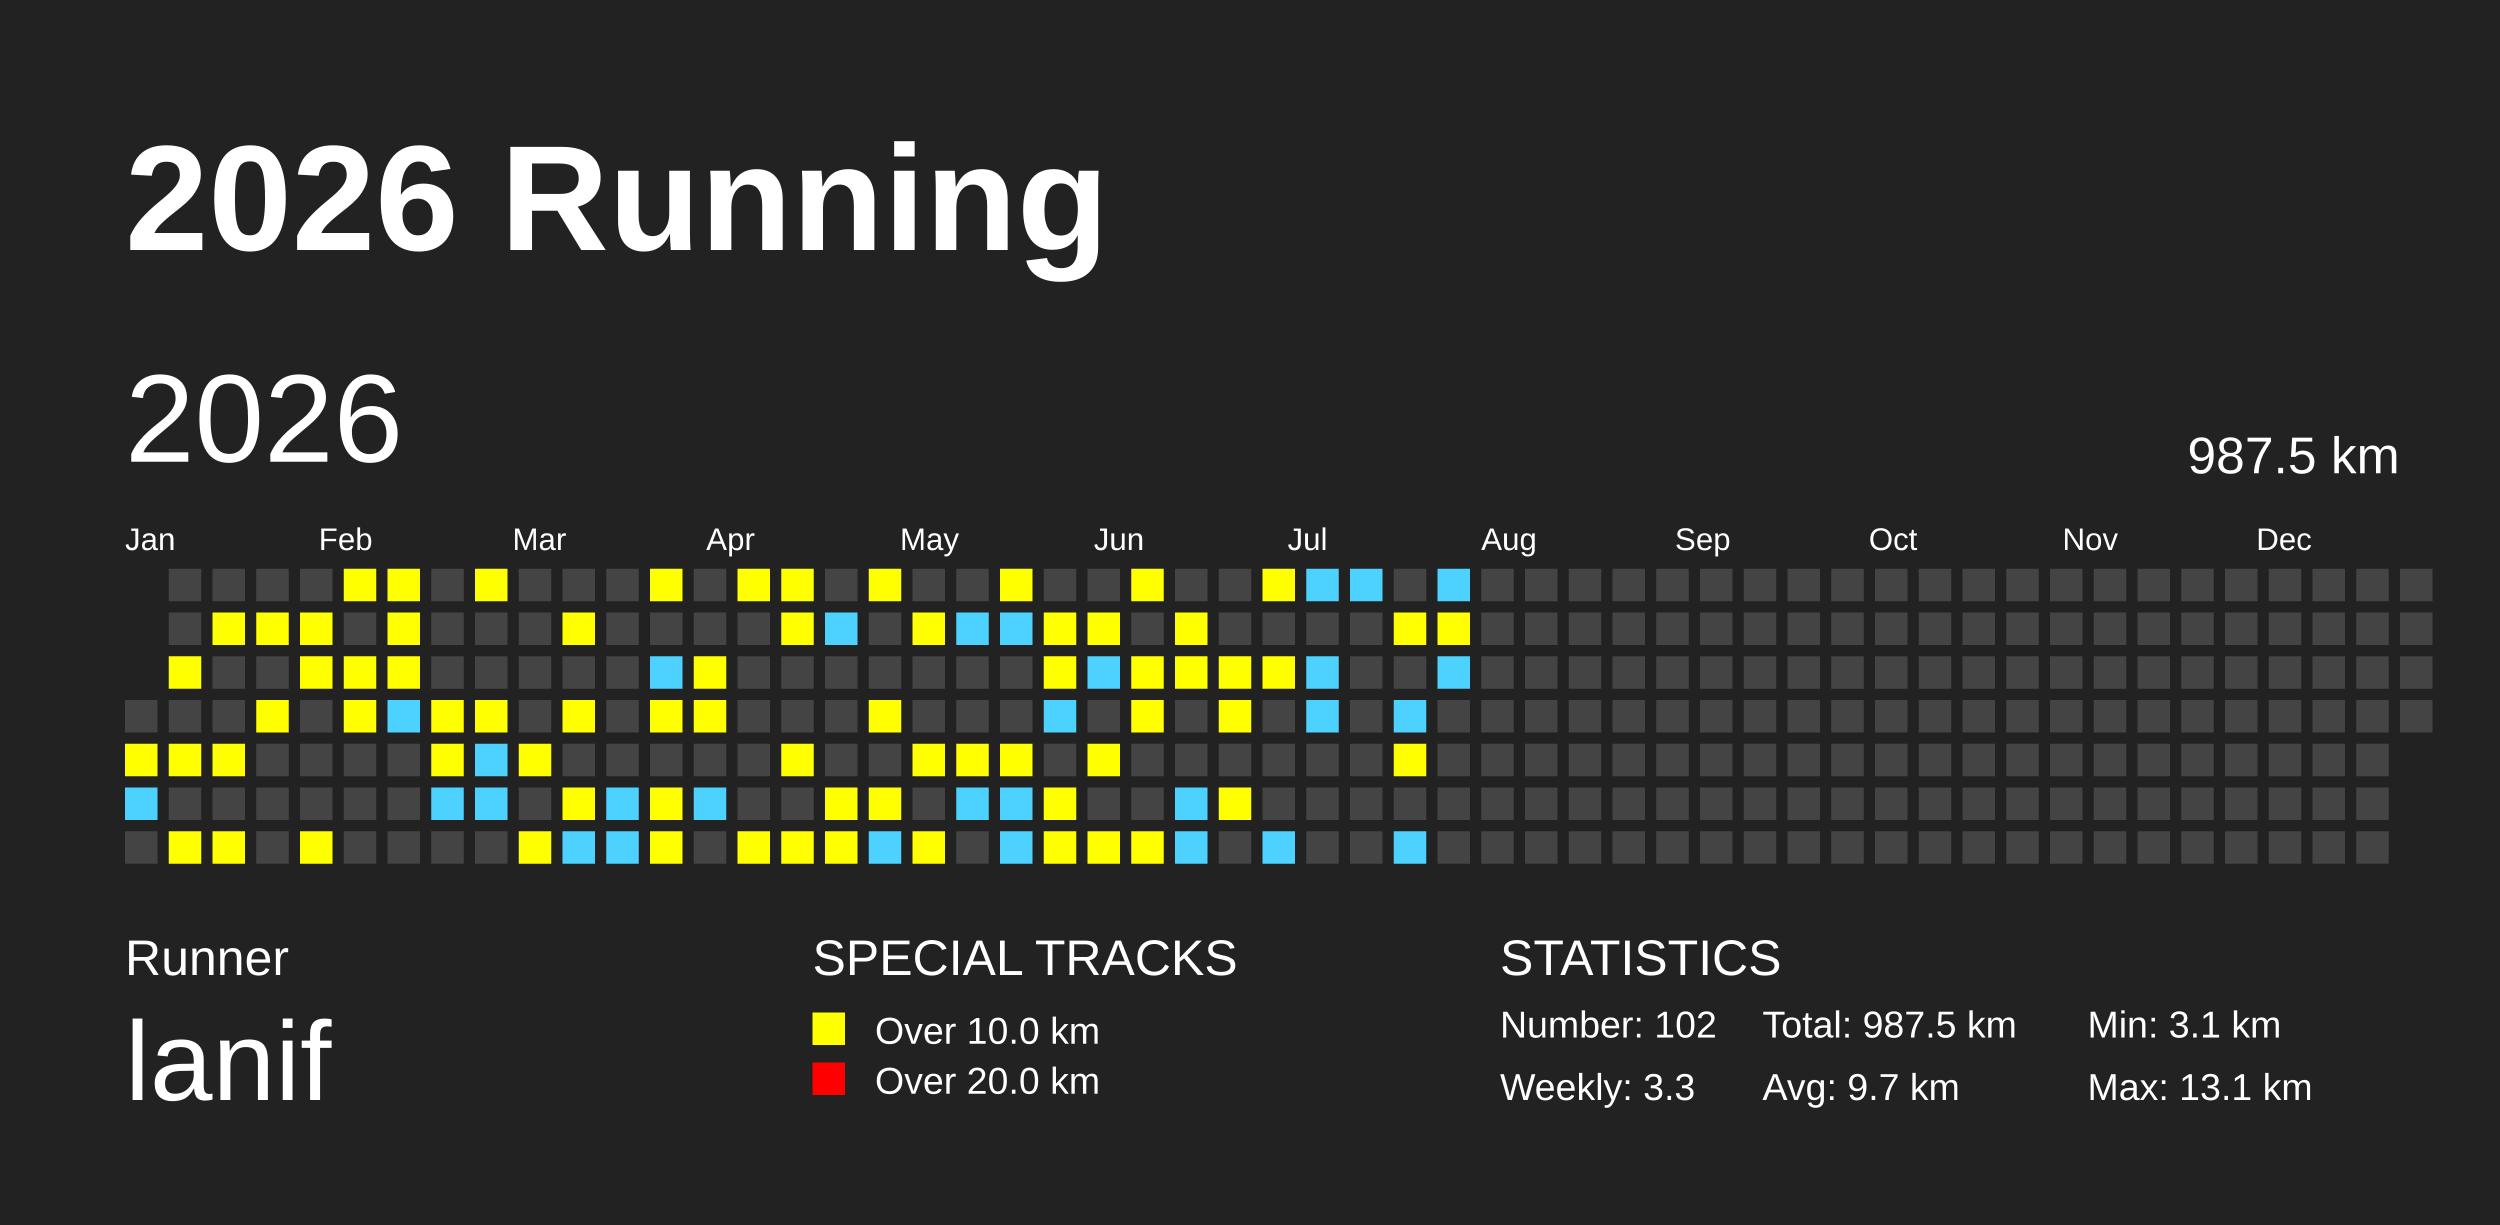
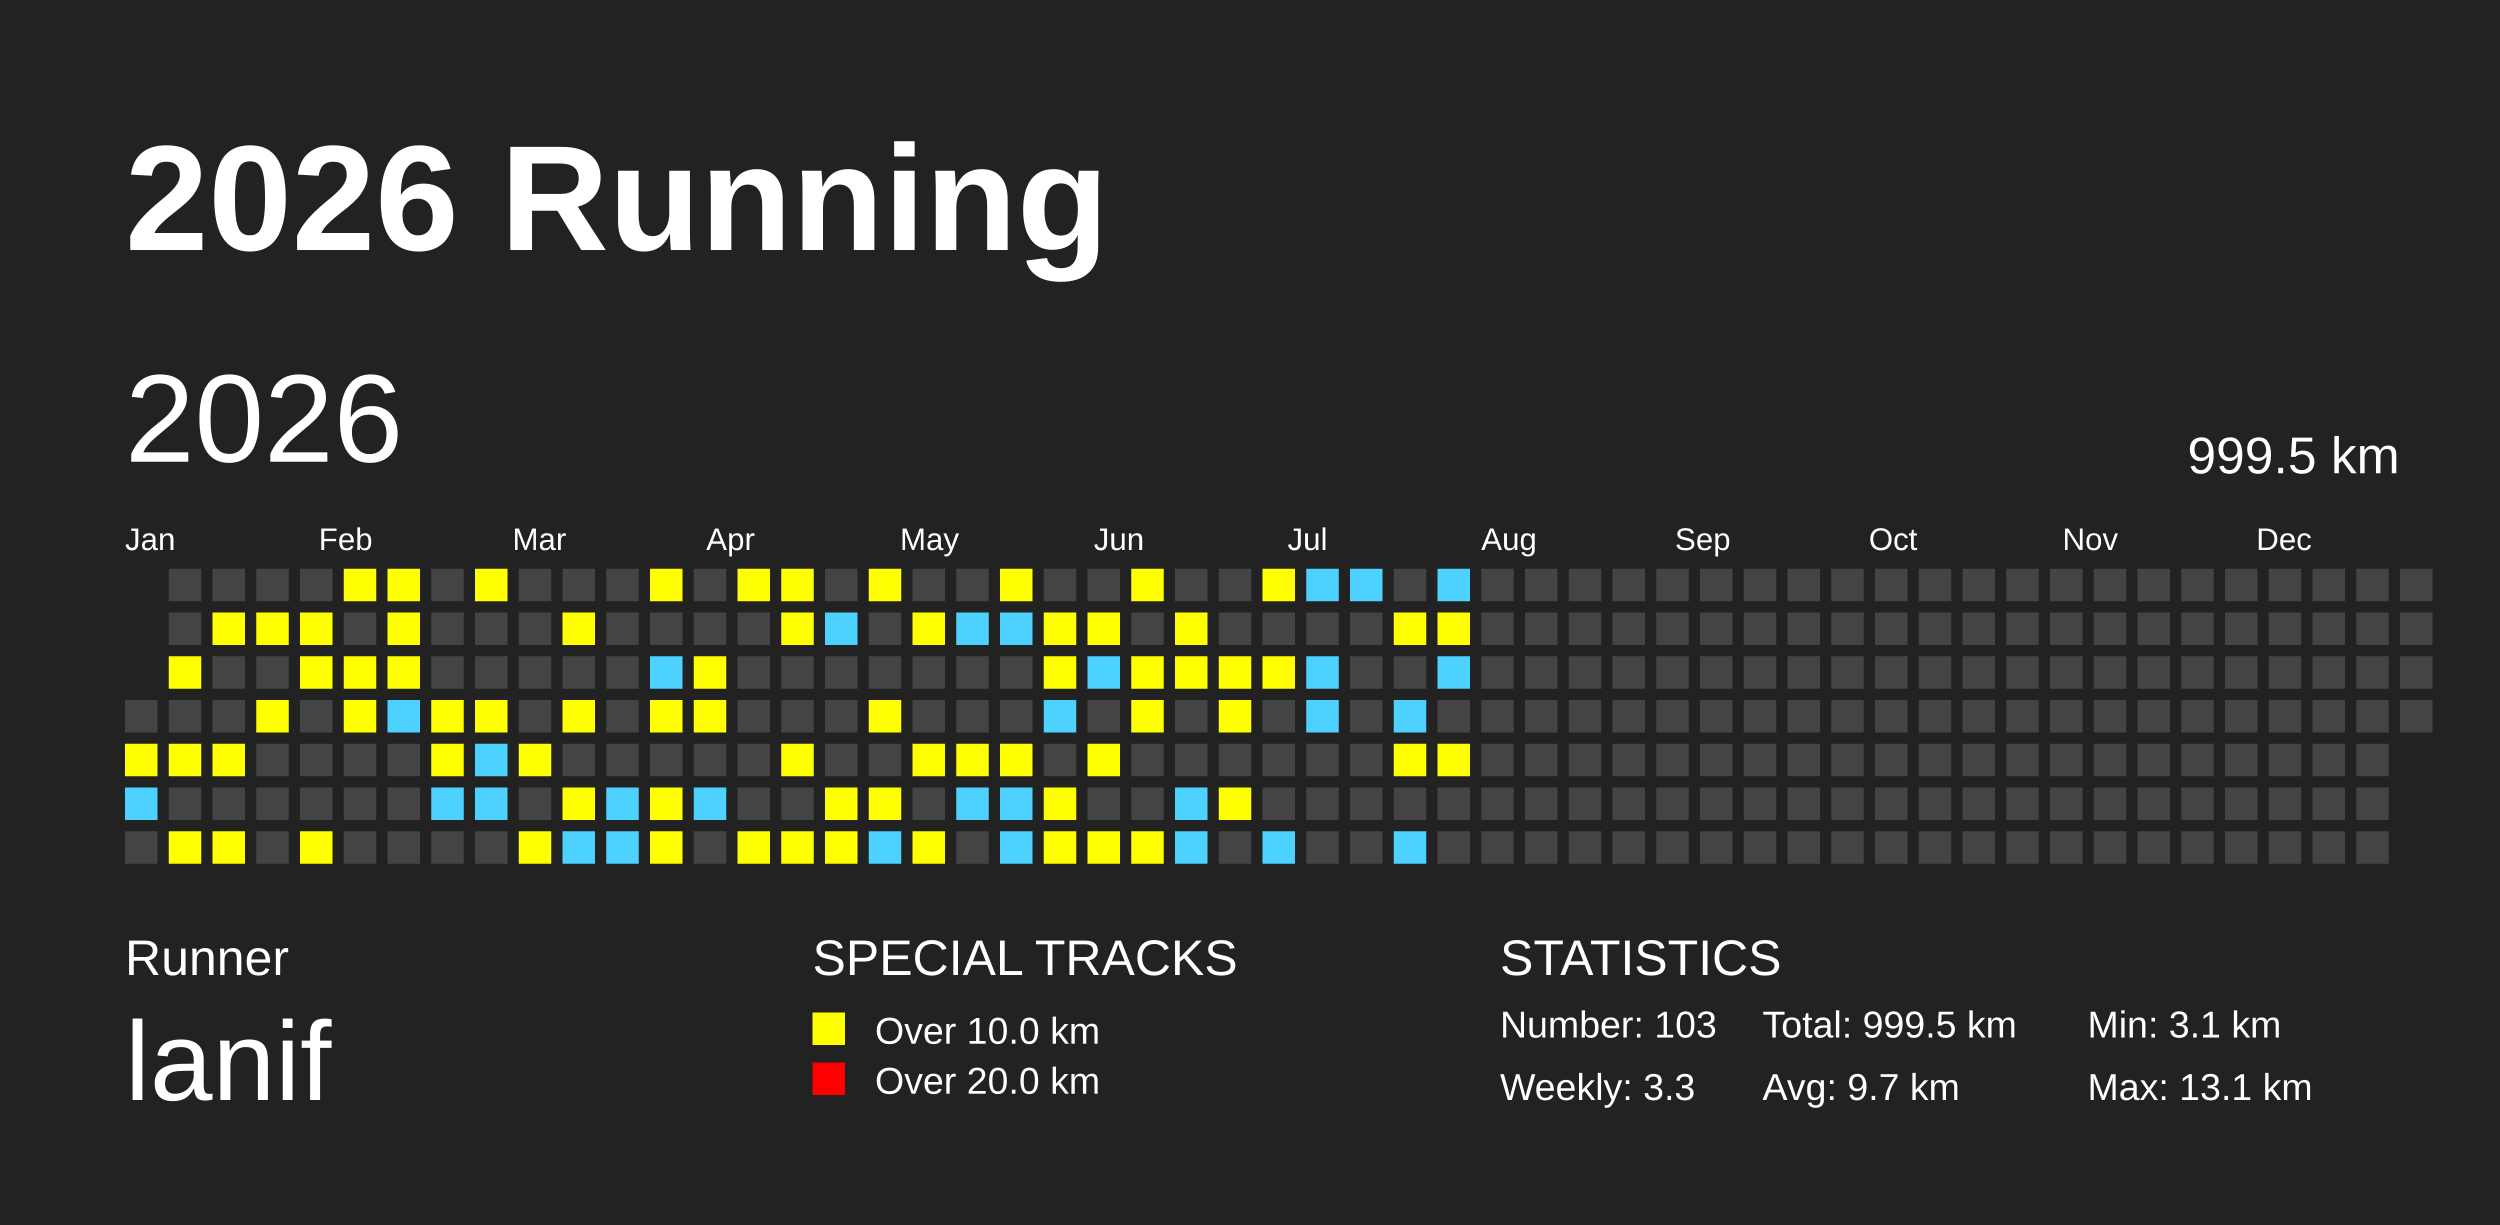
<svg xmlns="http://www.w3.org/2000/svg" baseProfile="full" height="98mm" version="1.1" viewBox="0,0,200,98" width="200mm">
  <defs />
  <rect fill="#222222" height="98" width="200" x="0" y="0" />
  <text fill="#FFFFFF" style="font-size:12px; font-family:Arial; font-weight:bold;" x="10" y="20">2026 Running</text>
  <text fill="#FFFFFF" style="font-size:4px; font-family:Arial" x="10" y="78">Runner</text>
  <text fill="#FFFFFF" style="font-size:9px; font-family:Arial" x="10" y="88">lanif</text>
  <text fill="#FFFFFF" style="font-size:4px; font-family:Arial" x="65" y="78">SPECIAL TRACKS</text>
  <rect fill="yellow" height="2.6" width="2.6" x="65" y="81" />
  <text fill="#FFFFFF" style="font-size:3px; font-family:Arial" x="70" y="83.5">Over 10.0 km</text>
  <rect fill="red" height="2.6" width="2.6" x="65" y="85" />
  <text fill="#FFFFFF" style="font-size:3px; font-family:Arial" x="70" y="87.5">Over 20.0 km</text>
  <text fill="#FFFFFF" style="font-size:4px; font-family:Arial" x="120" y="78">STATISTICS</text>
-   <text fill="#FFFFFF" style="font-size:3px; font-family:Arial" x="120" y="83">Number: 102</text>
+   <text fill="#FFFFFF" style="font-size:3px; font-family:Arial" x="120" y="83">Number: 103</text>
  <text fill="#FFFFFF" style="font-size:3px; font-family:Arial" x="120" y="88">Weekly: 3.3</text>
-   <text fill="#FFFFFF" style="font-size:3px; font-family:Arial" x="141" y="83">Total: 987.5 km</text>
+   <text fill="#FFFFFF" style="font-size:3px; font-family:Arial" x="141" y="83">Total: 999.5 km</text>
  <text fill="#FFFFFF" style="font-size:3px; font-family:Arial" x="141" y="88">Avg: 9.7 km</text>
  <text fill="#FFFFFF" style="font-size:3px; font-family:Arial" x="167" y="83">Min: 3.1 km</text>
  <text fill="#FFFFFF" style="font-size:3px; font-family:Arial" x="167" y="88">Max: 13.1 km</text>
  <text dominant-baseline="hanging" fill="#FFFFFF" style="font-size:10.0px; font-family:Arial;" x="10" y="30">2026</text>
-   <text dominant-baseline="hanging" fill="#FFFFFF" style="font-size:4.125px; font-family:Arial;" x="175" y="35">987.5 km</text>
+   <text dominant-baseline="hanging" fill="#FFFFFF" style="font-size:4.125px; font-family:Arial;" x="175" y="35">999.5 km</text>
  <text fill="#FFFFFF" style="font-size:2.5px; font-family:Arial" x="10.0" y="44">Jan</text>
  <text fill="#FFFFFF" style="font-size:2.5px; font-family:Arial" x="25.5" y="44">Feb</text>
  <text fill="#FFFFFF" style="font-size:2.5px; font-family:Arial" x="41.0" y="44">Mar</text>
  <text fill="#FFFFFF" style="font-size:2.5px; font-family:Arial" x="56.5" y="44">Apr</text>
  <text fill="#FFFFFF" style="font-size:2.5px; font-family:Arial" x="72.0" y="44">May</text>
  <text fill="#FFFFFF" style="font-size:2.5px; font-family:Arial" x="87.5" y="44">Jun</text>
  <text fill="#FFFFFF" style="font-size:2.5px; font-family:Arial" x="103.0" y="44">Jul</text>
  <text fill="#FFFFFF" style="font-size:2.5px; font-family:Arial" x="118.5" y="44">Aug</text>
  <text fill="#FFFFFF" style="font-size:2.5px; font-family:Arial" x="134.0" y="44">Sep</text>
  <text fill="#FFFFFF" style="font-size:2.5px; font-family:Arial" x="149.5" y="44">Oct</text>
  <text fill="#FFFFFF" style="font-size:2.5px; font-family:Arial" x="165.0" y="44">Nov</text>
  <text fill="#FFFFFF" style="font-size:2.5px; font-family:Arial" x="180.5" y="44">Dec</text>
  <rect fill="#444444" height="2.6" width="2.6" x="10.0" y="56.0" />
  <rect fill="yellow" height="2.6" width="2.6" x="10.0" y="59.5" />
  <rect fill="#4DD2FF" height="2.6" width="2.6" x="10.0" y="63.0" />
  <rect fill="#444444" height="2.6" width="2.6" x="10.0" y="66.5" />
  <rect fill="#444444" height="2.6" width="2.6" x="13.5" y="45.5" />
  <rect fill="#444444" height="2.6" width="2.6" x="13.5" y="49.0" />
  <rect fill="yellow" height="2.6" width="2.6" x="13.5" y="52.5" />
  <rect fill="#444444" height="2.6" width="2.6" x="13.5" y="56.0" />
  <rect fill="yellow" height="2.6" width="2.6" x="13.5" y="59.5" />
  <rect fill="#444444" height="2.6" width="2.6" x="13.5" y="63.0" />
  <rect fill="yellow" height="2.6" width="2.6" x="13.5" y="66.5" />
  <rect fill="#444444" height="2.6" width="2.6" x="17.0" y="45.5" />
  <rect fill="yellow" height="2.6" width="2.6" x="17.0" y="49.0" />
  <rect fill="#444444" height="2.6" width="2.6" x="17.0" y="52.5" />
  <rect fill="#444444" height="2.6" width="2.6" x="17.0" y="56.0" />
  <rect fill="yellow" height="2.6" width="2.6" x="17.0" y="59.5" />
  <rect fill="#444444" height="2.6" width="2.6" x="17.0" y="63.0" />
  <rect fill="yellow" height="2.6" width="2.6" x="17.0" y="66.5" />
  <rect fill="#444444" height="2.6" width="2.6" x="20.5" y="45.5" />
  <rect fill="yellow" height="2.6" width="2.6" x="20.5" y="49.0" />
  <rect fill="#444444" height="2.6" width="2.6" x="20.5" y="52.5" />
  <rect fill="yellow" height="2.6" width="2.6" x="20.5" y="56.0" />
  <rect fill="#444444" height="2.6" width="2.6" x="20.5" y="59.5" />
  <rect fill="#444444" height="2.6" width="2.6" x="20.5" y="63.0" />
  <rect fill="#444444" height="2.6" width="2.6" x="20.5" y="66.5" />
  <rect fill="#444444" height="2.6" width="2.6" x="24.0" y="45.5" />
  <rect fill="yellow" height="2.6" width="2.6" x="24.0" y="49.0" />
  <rect fill="yellow" height="2.6" width="2.6" x="24.0" y="52.5" />
  <rect fill="#444444" height="2.6" width="2.6" x="24.0" y="56.0" />
  <rect fill="#444444" height="2.6" width="2.6" x="24.0" y="59.5" />
  <rect fill="#444444" height="2.6" width="2.6" x="24.0" y="63.0" />
  <rect fill="yellow" height="2.6" width="2.6" x="24.0" y="66.5" />
  <rect fill="yellow" height="2.6" width="2.6" x="27.5" y="45.5" />
  <rect fill="#444444" height="2.6" width="2.6" x="27.5" y="49.0" />
  <rect fill="yellow" height="2.6" width="2.6" x="27.5" y="52.5" />
  <rect fill="yellow" height="2.6" width="2.6" x="27.5" y="56.0" />
  <rect fill="#444444" height="2.6" width="2.6" x="27.5" y="59.5" />
  <rect fill="#444444" height="2.6" width="2.6" x="27.5" y="63.0" />
  <rect fill="#444444" height="2.6" width="2.6" x="27.5" y="66.5" />
  <rect fill="yellow" height="2.6" width="2.6" x="31.0" y="45.5" />
  <rect fill="yellow" height="2.6" width="2.6" x="31.0" y="49.0" />
  <rect fill="yellow" height="2.6" width="2.6" x="31.0" y="52.5" />
  <rect fill="#4DD2FF" height="2.6" width="2.6" x="31.0" y="56.0" />
  <rect fill="#444444" height="2.6" width="2.6" x="31.0" y="59.5" />
  <rect fill="#444444" height="2.6" width="2.6" x="31.0" y="63.0" />
  <rect fill="#444444" height="2.6" width="2.6" x="31.0" y="66.5" />
  <rect fill="#444444" height="2.6" width="2.6" x="34.5" y="45.5" />
  <rect fill="#444444" height="2.6" width="2.6" x="34.5" y="49.0" />
  <rect fill="#444444" height="2.6" width="2.6" x="34.5" y="52.5" />
  <rect fill="yellow" height="2.6" width="2.6" x="34.5" y="56.0" />
  <rect fill="yellow" height="2.6" width="2.6" x="34.5" y="59.5" />
  <rect fill="#4DD2FF" height="2.6" width="2.6" x="34.5" y="63.0" />
  <rect fill="#444444" height="2.6" width="2.6" x="34.5" y="66.5" />
  <rect fill="yellow" height="2.6" width="2.6" x="38.0" y="45.5" />
  <rect fill="#444444" height="2.6" width="2.6" x="38.0" y="49.0" />
  <rect fill="#444444" height="2.6" width="2.6" x="38.0" y="52.5" />
  <rect fill="yellow" height="2.6" width="2.6" x="38.0" y="56.0" />
  <rect fill="#4DD2FF" height="2.6" width="2.6" x="38.0" y="59.5" />
  <rect fill="#4DD2FF" height="2.6" width="2.6" x="38.0" y="63.0" />
  <rect fill="#444444" height="2.6" width="2.6" x="38.0" y="66.5" />
  <rect fill="#444444" height="2.6" width="2.6" x="41.5" y="45.5" />
  <rect fill="#444444" height="2.6" width="2.6" x="41.5" y="49.0" />
  <rect fill="#444444" height="2.6" width="2.6" x="41.5" y="52.5" />
  <rect fill="#444444" height="2.6" width="2.6" x="41.5" y="56.0" />
  <rect fill="yellow" height="2.6" width="2.6" x="41.5" y="59.5" />
  <rect fill="#444444" height="2.6" width="2.6" x="41.5" y="63.0" />
  <rect fill="yellow" height="2.6" width="2.6" x="41.5" y="66.5" />
  <rect fill="#444444" height="2.6" width="2.6" x="45.0" y="45.5" />
  <rect fill="yellow" height="2.6" width="2.6" x="45.0" y="49.0" />
  <rect fill="#444444" height="2.6" width="2.6" x="45.0" y="52.5" />
  <rect fill="yellow" height="2.6" width="2.6" x="45.0" y="56.0" />
  <rect fill="#444444" height="2.6" width="2.6" x="45.0" y="59.5" />
  <rect fill="yellow" height="2.6" width="2.6" x="45.0" y="63.0" />
  <rect fill="#4DD2FF" height="2.6" width="2.6" x="45.0" y="66.5" />
  <rect fill="#444444" height="2.6" width="2.6" x="48.5" y="45.5" />
  <rect fill="#444444" height="2.6" width="2.6" x="48.5" y="49.0" />
  <rect fill="#444444" height="2.6" width="2.6" x="48.5" y="52.5" />
  <rect fill="#444444" height="2.6" width="2.6" x="48.5" y="56.0" />
  <rect fill="#444444" height="2.6" width="2.6" x="48.5" y="59.5" />
  <rect fill="#4DD2FF" height="2.6" width="2.6" x="48.5" y="63.0" />
  <rect fill="#4DD2FF" height="2.6" width="2.6" x="48.5" y="66.5" />
  <rect fill="yellow" height="2.6" width="2.6" x="52.0" y="45.5" />
  <rect fill="#444444" height="2.6" width="2.6" x="52.0" y="49.0" />
  <rect fill="#4DD2FF" height="2.6" width="2.6" x="52.0" y="52.5" />
  <rect fill="yellow" height="2.6" width="2.6" x="52.0" y="56.0" />
  <rect fill="#444444" height="2.6" width="2.6" x="52.0" y="59.5" />
  <rect fill="yellow" height="2.6" width="2.6" x="52.0" y="63.0" />
  <rect fill="yellow" height="2.6" width="2.6" x="52.0" y="66.5" />
  <rect fill="#444444" height="2.6" width="2.6" x="55.5" y="45.5" />
  <rect fill="#444444" height="2.6" width="2.6" x="55.5" y="49.0" />
  <rect fill="yellow" height="2.6" width="2.6" x="55.5" y="52.5" />
  <rect fill="yellow" height="2.6" width="2.6" x="55.5" y="56.0" />
  <rect fill="#444444" height="2.6" width="2.6" x="55.5" y="59.5" />
  <rect fill="#4DD2FF" height="2.6" width="2.6" x="55.5" y="63.0" />
  <rect fill="#444444" height="2.6" width="2.6" x="55.5" y="66.5" />
  <rect fill="yellow" height="2.6" width="2.6" x="59.0" y="45.5" />
  <rect fill="#444444" height="2.6" width="2.6" x="59.0" y="49.0" />
  <rect fill="#444444" height="2.6" width="2.6" x="59.0" y="52.5" />
  <rect fill="#444444" height="2.6" width="2.6" x="59.0" y="56.0" />
  <rect fill="#444444" height="2.6" width="2.6" x="59.0" y="59.5" />
  <rect fill="#444444" height="2.6" width="2.6" x="59.0" y="63.0" />
  <rect fill="yellow" height="2.6" width="2.6" x="59.0" y="66.5" />
  <rect fill="yellow" height="2.6" width="2.6" x="62.5" y="45.5" />
  <rect fill="yellow" height="2.6" width="2.6" x="62.5" y="49.0" />
  <rect fill="#444444" height="2.6" width="2.6" x="62.5" y="52.5" />
  <rect fill="#444444" height="2.6" width="2.6" x="62.5" y="56.0" />
  <rect fill="yellow" height="2.6" width="2.6" x="62.5" y="59.5" />
  <rect fill="#444444" height="2.6" width="2.6" x="62.5" y="63.0" />
  <rect fill="yellow" height="2.6" width="2.6" x="62.5" y="66.5" />
  <rect fill="#444444" height="2.6" width="2.6" x="66.0" y="45.5" />
  <rect fill="#4DD2FF" height="2.6" width="2.6" x="66.0" y="49.0" />
  <rect fill="#444444" height="2.6" width="2.6" x="66.0" y="52.5" />
  <rect fill="#444444" height="2.6" width="2.6" x="66.0" y="56.0" />
  <rect fill="#444444" height="2.6" width="2.6" x="66.0" y="59.5" />
  <rect fill="yellow" height="2.6" width="2.6" x="66.0" y="63.0" />
  <rect fill="yellow" height="2.6" width="2.6" x="66.0" y="66.5" />
  <rect fill="yellow" height="2.6" width="2.6" x="69.5" y="45.5" />
  <rect fill="#444444" height="2.6" width="2.6" x="69.5" y="49.0" />
  <rect fill="#444444" height="2.6" width="2.6" x="69.5" y="52.5" />
  <rect fill="yellow" height="2.6" width="2.6" x="69.5" y="56.0" />
  <rect fill="#444444" height="2.6" width="2.6" x="69.5" y="59.5" />
  <rect fill="yellow" height="2.6" width="2.6" x="69.5" y="63.0" />
  <rect fill="#4DD2FF" height="2.6" width="2.6" x="69.5" y="66.5" />
  <rect fill="#444444" height="2.6" width="2.6" x="73.0" y="45.5" />
  <rect fill="yellow" height="2.6" width="2.6" x="73.0" y="49.0" />
  <rect fill="#444444" height="2.6" width="2.6" x="73.0" y="52.5" />
  <rect fill="#444444" height="2.6" width="2.6" x="73.0" y="56.0" />
  <rect fill="yellow" height="2.6" width="2.6" x="73.0" y="59.5" />
  <rect fill="#444444" height="2.6" width="2.6" x="73.0" y="63.0" />
  <rect fill="yellow" height="2.6" width="2.6" x="73.0" y="66.5" />
  <rect fill="#444444" height="2.6" width="2.6" x="76.5" y="45.5" />
  <rect fill="#4DD2FF" height="2.6" width="2.6" x="76.5" y="49.0" />
  <rect fill="#444444" height="2.6" width="2.6" x="76.5" y="52.5" />
  <rect fill="#444444" height="2.6" width="2.6" x="76.5" y="56.0" />
  <rect fill="yellow" height="2.6" width="2.6" x="76.5" y="59.5" />
  <rect fill="#4DD2FF" height="2.6" width="2.6" x="76.5" y="63.0" />
  <rect fill="#444444" height="2.6" width="2.6" x="76.5" y="66.5" />
  <rect fill="yellow" height="2.6" width="2.6" x="80.0" y="45.5" />
  <rect fill="#4DD2FF" height="2.6" width="2.6" x="80.0" y="49.0" />
  <rect fill="#444444" height="2.6" width="2.6" x="80.0" y="52.5" />
  <rect fill="#444444" height="2.6" width="2.6" x="80.0" y="56.0" />
  <rect fill="yellow" height="2.6" width="2.6" x="80.0" y="59.5" />
  <rect fill="#4DD2FF" height="2.6" width="2.6" x="80.0" y="63.0" />
  <rect fill="#4DD2FF" height="2.6" width="2.6" x="80.0" y="66.5" />
  <rect fill="#444444" height="2.6" width="2.6" x="83.5" y="45.5" />
  <rect fill="yellow" height="2.6" width="2.6" x="83.5" y="49.0" />
  <rect fill="yellow" height="2.6" width="2.6" x="83.5" y="52.5" />
  <rect fill="#4DD2FF" height="2.6" width="2.6" x="83.5" y="56.0" />
  <rect fill="#444444" height="2.6" width="2.6" x="83.5" y="59.5" />
  <rect fill="yellow" height="2.6" width="2.6" x="83.5" y="63.0" />
  <rect fill="yellow" height="2.6" width="2.6" x="83.5" y="66.5" />
  <rect fill="#444444" height="2.6" width="2.6" x="87.0" y="45.5" />
  <rect fill="yellow" height="2.6" width="2.6" x="87.0" y="49.0" />
  <rect fill="#4DD2FF" height="2.6" width="2.6" x="87.0" y="52.5" />
  <rect fill="#444444" height="2.6" width="2.6" x="87.0" y="56.0" />
  <rect fill="yellow" height="2.6" width="2.6" x="87.0" y="59.5" />
  <rect fill="#444444" height="2.6" width="2.6" x="87.0" y="63.0" />
  <rect fill="yellow" height="2.6" width="2.6" x="87.0" y="66.5" />
  <rect fill="yellow" height="2.6" width="2.6" x="90.5" y="45.5" />
  <rect fill="#444444" height="2.6" width="2.6" x="90.5" y="49.0" />
  <rect fill="yellow" height="2.6" width="2.6" x="90.5" y="52.5" />
  <rect fill="yellow" height="2.6" width="2.6" x="90.5" y="56.0" />
  <rect fill="#444444" height="2.6" width="2.6" x="90.5" y="59.5" />
  <rect fill="#444444" height="2.6" width="2.6" x="90.5" y="63.0" />
  <rect fill="yellow" height="2.6" width="2.6" x="90.5" y="66.5" />
  <rect fill="#444444" height="2.6" width="2.6" x="94.0" y="45.5" />
  <rect fill="yellow" height="2.6" width="2.6" x="94.0" y="49.0" />
  <rect fill="yellow" height="2.6" width="2.6" x="94.0" y="52.5" />
  <rect fill="#444444" height="2.6" width="2.6" x="94.0" y="56.0" />
  <rect fill="#444444" height="2.6" width="2.6" x="94.0" y="59.5" />
  <rect fill="#4DD2FF" height="2.6" width="2.6" x="94.0" y="63.0" />
  <rect fill="#4DD2FF" height="2.6" width="2.6" x="94.0" y="66.5" />
  <rect fill="#444444" height="2.6" width="2.6" x="97.5" y="45.5" />
  <rect fill="#444444" height="2.6" width="2.6" x="97.5" y="49.0" />
  <rect fill="yellow" height="2.6" width="2.6" x="97.5" y="52.5" />
  <rect fill="yellow" height="2.6" width="2.6" x="97.5" y="56.0" />
  <rect fill="#444444" height="2.6" width="2.6" x="97.5" y="59.5" />
  <rect fill="yellow" height="2.6" width="2.6" x="97.5" y="63.0" />
  <rect fill="#444444" height="2.6" width="2.6" x="97.5" y="66.5" />
  <rect fill="yellow" height="2.6" width="2.6" x="101.0" y="45.5" />
  <rect fill="#444444" height="2.6" width="2.6" x="101.0" y="49.0" />
  <rect fill="yellow" height="2.6" width="2.6" x="101.0" y="52.5" />
  <rect fill="#444444" height="2.6" width="2.6" x="101.0" y="56.0" />
  <rect fill="#444444" height="2.6" width="2.6" x="101.0" y="59.5" />
  <rect fill="#444444" height="2.6" width="2.6" x="101.0" y="63.0" />
  <rect fill="#4DD2FF" height="2.6" width="2.6" x="101.0" y="66.5" />
  <rect fill="#4DD2FF" height="2.6" width="2.6" x="104.5" y="45.5" />
  <rect fill="#444444" height="2.6" width="2.6" x="104.5" y="49.0" />
  <rect fill="#4DD2FF" height="2.6" width="2.6" x="104.5" y="52.5" />
  <rect fill="#4DD2FF" height="2.6" width="2.6" x="104.5" y="56.0" />
  <rect fill="#444444" height="2.6" width="2.6" x="104.5" y="59.5" />
  <rect fill="#444444" height="2.6" width="2.6" x="104.5" y="63.0" />
  <rect fill="#444444" height="2.6" width="2.6" x="104.5" y="66.5" />
  <rect fill="#4DD2FF" height="2.6" width="2.6" x="108.0" y="45.5" />
  <rect fill="#444444" height="2.6" width="2.6" x="108.0" y="49.0" />
  <rect fill="#444444" height="2.6" width="2.6" x="108.0" y="52.5" />
  <rect fill="#444444" height="2.6" width="2.6" x="108.0" y="56.0" />
  <rect fill="#444444" height="2.6" width="2.6" x="108.0" y="59.5" />
  <rect fill="#444444" height="2.6" width="2.6" x="108.0" y="63.0" />
  <rect fill="#444444" height="2.6" width="2.6" x="108.0" y="66.5" />
  <rect fill="#444444" height="2.6" width="2.6" x="111.5" y="45.5" />
  <rect fill="yellow" height="2.6" width="2.6" x="111.5" y="49.0" />
  <rect fill="#444444" height="2.6" width="2.6" x="111.5" y="52.5" />
  <rect fill="#4DD2FF" height="2.6" width="2.6" x="111.5" y="56.0" />
  <rect fill="yellow" height="2.6" width="2.6" x="111.5" y="59.5" />
  <rect fill="#444444" height="2.6" width="2.6" x="111.5" y="63.0" />
  <rect fill="#4DD2FF" height="2.6" width="2.6" x="111.5" y="66.5" />
  <rect fill="#4DD2FF" height="2.6" width="2.6" x="115.0" y="45.5" />
  <rect fill="yellow" height="2.6" width="2.6" x="115.0" y="49.0" />
  <rect fill="#4DD2FF" height="2.6" width="2.6" x="115.0" y="52.5" />
  <rect fill="#444444" height="2.6" width="2.6" x="115.0" y="56.0" />
-   <rect fill="#444444" height="2.6" width="2.6" x="115.0" y="59.5" />
+   <rect fill="yellow" height="2.6" width="2.6" x="115.0" y="59.5" />
  <rect fill="#444444" height="2.6" width="2.6" x="115.0" y="63.0" />
  <rect fill="#444444" height="2.6" width="2.6" x="115.0" y="66.5" />
  <rect fill="#444444" height="2.6" width="2.6" x="118.5" y="45.5" />
  <rect fill="#444444" height="2.6" width="2.6" x="118.5" y="49.0" />
  <rect fill="#444444" height="2.6" width="2.6" x="118.5" y="52.5" />
  <rect fill="#444444" height="2.6" width="2.6" x="118.5" y="56.0" />
  <rect fill="#444444" height="2.6" width="2.6" x="118.5" y="59.5" />
  <rect fill="#444444" height="2.6" width="2.6" x="118.5" y="63.0" />
  <rect fill="#444444" height="2.6" width="2.6" x="118.5" y="66.5" />
  <rect fill="#444444" height="2.6" width="2.6" x="122.0" y="45.5" />
  <rect fill="#444444" height="2.6" width="2.6" x="122.0" y="49.0" />
  <rect fill="#444444" height="2.6" width="2.6" x="122.0" y="52.5" />
  <rect fill="#444444" height="2.6" width="2.6" x="122.0" y="56.0" />
  <rect fill="#444444" height="2.6" width="2.6" x="122.0" y="59.5" />
  <rect fill="#444444" height="2.6" width="2.6" x="122.0" y="63.0" />
  <rect fill="#444444" height="2.6" width="2.6" x="122.0" y="66.5" />
  <rect fill="#444444" height="2.6" width="2.6" x="125.5" y="45.5" />
  <rect fill="#444444" height="2.6" width="2.6" x="125.5" y="49.0" />
  <rect fill="#444444" height="2.6" width="2.6" x="125.5" y="52.5" />
  <rect fill="#444444" height="2.6" width="2.6" x="125.5" y="56.0" />
  <rect fill="#444444" height="2.6" width="2.6" x="125.5" y="59.5" />
  <rect fill="#444444" height="2.6" width="2.6" x="125.5" y="63.0" />
  <rect fill="#444444" height="2.6" width="2.6" x="125.5" y="66.5" />
  <rect fill="#444444" height="2.6" width="2.6" x="129.0" y="45.5" />
  <rect fill="#444444" height="2.6" width="2.6" x="129.0" y="49.0" />
  <rect fill="#444444" height="2.6" width="2.6" x="129.0" y="52.5" />
  <rect fill="#444444" height="2.6" width="2.6" x="129.0" y="56.0" />
  <rect fill="#444444" height="2.6" width="2.6" x="129.0" y="59.5" />
  <rect fill="#444444" height="2.6" width="2.6" x="129.0" y="63.0" />
  <rect fill="#444444" height="2.6" width="2.6" x="129.0" y="66.5" />
  <rect fill="#444444" height="2.6" width="2.6" x="132.5" y="45.5" />
  <rect fill="#444444" height="2.6" width="2.6" x="132.5" y="49.0" />
  <rect fill="#444444" height="2.6" width="2.6" x="132.5" y="52.5" />
  <rect fill="#444444" height="2.6" width="2.6" x="132.5" y="56.0" />
  <rect fill="#444444" height="2.6" width="2.6" x="132.5" y="59.5" />
  <rect fill="#444444" height="2.6" width="2.6" x="132.5" y="63.0" />
  <rect fill="#444444" height="2.6" width="2.6" x="132.5" y="66.5" />
  <rect fill="#444444" height="2.6" width="2.6" x="136.0" y="45.5" />
  <rect fill="#444444" height="2.6" width="2.6" x="136.0" y="49.0" />
  <rect fill="#444444" height="2.6" width="2.6" x="136.0" y="52.5" />
  <rect fill="#444444" height="2.6" width="2.6" x="136.0" y="56.0" />
  <rect fill="#444444" height="2.6" width="2.6" x="136.0" y="59.5" />
  <rect fill="#444444" height="2.6" width="2.6" x="136.0" y="63.0" />
  <rect fill="#444444" height="2.6" width="2.6" x="136.0" y="66.5" />
  <rect fill="#444444" height="2.6" width="2.6" x="139.5" y="45.5" />
  <rect fill="#444444" height="2.6" width="2.6" x="139.5" y="49.0" />
  <rect fill="#444444" height="2.6" width="2.6" x="139.5" y="52.5" />
  <rect fill="#444444" height="2.6" width="2.6" x="139.5" y="56.0" />
  <rect fill="#444444" height="2.6" width="2.6" x="139.5" y="59.5" />
  <rect fill="#444444" height="2.6" width="2.6" x="139.5" y="63.0" />
  <rect fill="#444444" height="2.6" width="2.6" x="139.5" y="66.5" />
  <rect fill="#444444" height="2.6" width="2.6" x="143.0" y="45.5" />
  <rect fill="#444444" height="2.6" width="2.6" x="143.0" y="49.0" />
  <rect fill="#444444" height="2.6" width="2.6" x="143.0" y="52.5" />
  <rect fill="#444444" height="2.6" width="2.6" x="143.0" y="56.0" />
  <rect fill="#444444" height="2.6" width="2.6" x="143.0" y="59.5" />
  <rect fill="#444444" height="2.6" width="2.6" x="143.0" y="63.0" />
  <rect fill="#444444" height="2.6" width="2.6" x="143.0" y="66.5" />
  <rect fill="#444444" height="2.6" width="2.6" x="146.5" y="45.5" />
  <rect fill="#444444" height="2.6" width="2.6" x="146.5" y="49.0" />
  <rect fill="#444444" height="2.6" width="2.6" x="146.5" y="52.5" />
  <rect fill="#444444" height="2.6" width="2.6" x="146.5" y="56.0" />
  <rect fill="#444444" height="2.6" width="2.6" x="146.5" y="59.5" />
  <rect fill="#444444" height="2.6" width="2.6" x="146.5" y="63.0" />
  <rect fill="#444444" height="2.6" width="2.6" x="146.5" y="66.5" />
  <rect fill="#444444" height="2.6" width="2.6" x="150.0" y="45.5" />
  <rect fill="#444444" height="2.6" width="2.6" x="150.0" y="49.0" />
  <rect fill="#444444" height="2.6" width="2.6" x="150.0" y="52.5" />
  <rect fill="#444444" height="2.6" width="2.6" x="150.0" y="56.0" />
  <rect fill="#444444" height="2.6" width="2.6" x="150.0" y="59.5" />
  <rect fill="#444444" height="2.6" width="2.6" x="150.0" y="63.0" />
  <rect fill="#444444" height="2.6" width="2.6" x="150.0" y="66.5" />
  <rect fill="#444444" height="2.6" width="2.6" x="153.5" y="45.5" />
  <rect fill="#444444" height="2.6" width="2.6" x="153.5" y="49.0" />
  <rect fill="#444444" height="2.6" width="2.6" x="153.5" y="52.5" />
  <rect fill="#444444" height="2.6" width="2.6" x="153.5" y="56.0" />
  <rect fill="#444444" height="2.6" width="2.6" x="153.5" y="59.5" />
  <rect fill="#444444" height="2.6" width="2.6" x="153.5" y="63.0" />
  <rect fill="#444444" height="2.6" width="2.6" x="153.5" y="66.5" />
  <rect fill="#444444" height="2.6" width="2.6" x="157.0" y="45.5" />
  <rect fill="#444444" height="2.6" width="2.6" x="157.0" y="49.0" />
  <rect fill="#444444" height="2.6" width="2.6" x="157.0" y="52.5" />
  <rect fill="#444444" height="2.6" width="2.6" x="157.0" y="56.0" />
  <rect fill="#444444" height="2.6" width="2.6" x="157.0" y="59.5" />
  <rect fill="#444444" height="2.6" width="2.6" x="157.0" y="63.0" />
  <rect fill="#444444" height="2.6" width="2.6" x="157.0" y="66.5" />
  <rect fill="#444444" height="2.6" width="2.6" x="160.5" y="45.5" />
  <rect fill="#444444" height="2.6" width="2.6" x="160.5" y="49.0" />
  <rect fill="#444444" height="2.6" width="2.6" x="160.5" y="52.5" />
  <rect fill="#444444" height="2.6" width="2.6" x="160.5" y="56.0" />
  <rect fill="#444444" height="2.6" width="2.6" x="160.5" y="59.5" />
  <rect fill="#444444" height="2.6" width="2.6" x="160.5" y="63.0" />
  <rect fill="#444444" height="2.6" width="2.6" x="160.5" y="66.5" />
  <rect fill="#444444" height="2.6" width="2.6" x="164.0" y="45.5" />
  <rect fill="#444444" height="2.6" width="2.6" x="164.0" y="49.0" />
  <rect fill="#444444" height="2.6" width="2.6" x="164.0" y="52.5" />
  <rect fill="#444444" height="2.6" width="2.6" x="164.0" y="56.0" />
  <rect fill="#444444" height="2.6" width="2.6" x="164.0" y="59.5" />
  <rect fill="#444444" height="2.6" width="2.6" x="164.0" y="63.0" />
  <rect fill="#444444" height="2.6" width="2.6" x="164.0" y="66.5" />
  <rect fill="#444444" height="2.6" width="2.6" x="167.5" y="45.5" />
  <rect fill="#444444" height="2.6" width="2.6" x="167.5" y="49.0" />
  <rect fill="#444444" height="2.6" width="2.6" x="167.5" y="52.5" />
  <rect fill="#444444" height="2.6" width="2.6" x="167.5" y="56.0" />
  <rect fill="#444444" height="2.6" width="2.6" x="167.5" y="59.5" />
  <rect fill="#444444" height="2.6" width="2.6" x="167.5" y="63.0" />
  <rect fill="#444444" height="2.6" width="2.6" x="167.5" y="66.5" />
  <rect fill="#444444" height="2.6" width="2.6" x="171.0" y="45.5" />
  <rect fill="#444444" height="2.6" width="2.6" x="171.0" y="49.0" />
  <rect fill="#444444" height="2.6" width="2.6" x="171.0" y="52.5" />
  <rect fill="#444444" height="2.6" width="2.6" x="171.0" y="56.0" />
  <rect fill="#444444" height="2.6" width="2.6" x="171.0" y="59.5" />
  <rect fill="#444444" height="2.6" width="2.6" x="171.0" y="63.0" />
  <rect fill="#444444" height="2.6" width="2.6" x="171.0" y="66.5" />
  <rect fill="#444444" height="2.6" width="2.6" x="174.5" y="45.5" />
  <rect fill="#444444" height="2.6" width="2.6" x="174.5" y="49.0" />
  <rect fill="#444444" height="2.6" width="2.6" x="174.5" y="52.5" />
  <rect fill="#444444" height="2.6" width="2.6" x="174.5" y="56.0" />
  <rect fill="#444444" height="2.6" width="2.6" x="174.5" y="59.5" />
  <rect fill="#444444" height="2.6" width="2.6" x="174.5" y="63.0" />
  <rect fill="#444444" height="2.6" width="2.6" x="174.5" y="66.5" />
  <rect fill="#444444" height="2.6" width="2.6" x="178.0" y="45.5" />
  <rect fill="#444444" height="2.6" width="2.6" x="178.0" y="49.0" />
  <rect fill="#444444" height="2.6" width="2.6" x="178.0" y="52.5" />
  <rect fill="#444444" height="2.6" width="2.6" x="178.0" y="56.0" />
  <rect fill="#444444" height="2.6" width="2.6" x="178.0" y="59.5" />
  <rect fill="#444444" height="2.6" width="2.6" x="178.0" y="63.0" />
  <rect fill="#444444" height="2.6" width="2.6" x="178.0" y="66.5" />
  <rect fill="#444444" height="2.6" width="2.6" x="181.5" y="45.5" />
  <rect fill="#444444" height="2.6" width="2.6" x="181.5" y="49.0" />
  <rect fill="#444444" height="2.6" width="2.6" x="181.5" y="52.5" />
  <rect fill="#444444" height="2.6" width="2.6" x="181.5" y="56.0" />
  <rect fill="#444444" height="2.6" width="2.6" x="181.5" y="59.5" />
  <rect fill="#444444" height="2.6" width="2.6" x="181.5" y="63.0" />
  <rect fill="#444444" height="2.6" width="2.6" x="181.5" y="66.5" />
  <rect fill="#444444" height="2.6" width="2.6" x="185.0" y="45.5" />
  <rect fill="#444444" height="2.6" width="2.6" x="185.0" y="49.0" />
  <rect fill="#444444" height="2.6" width="2.6" x="185.0" y="52.5" />
  <rect fill="#444444" height="2.6" width="2.6" x="185.0" y="56.0" />
  <rect fill="#444444" height="2.6" width="2.6" x="185.0" y="59.5" />
  <rect fill="#444444" height="2.6" width="2.6" x="185.0" y="63.0" />
  <rect fill="#444444" height="2.6" width="2.6" x="185.0" y="66.5" />
  <rect fill="#444444" height="2.6" width="2.6" x="188.5" y="45.5" />
  <rect fill="#444444" height="2.6" width="2.6" x="188.5" y="49.0" />
  <rect fill="#444444" height="2.6" width="2.6" x="188.5" y="52.5" />
  <rect fill="#444444" height="2.6" width="2.6" x="188.5" y="56.0" />
  <rect fill="#444444" height="2.6" width="2.6" x="188.5" y="59.5" />
  <rect fill="#444444" height="2.6" width="2.6" x="188.5" y="63.0" />
  <rect fill="#444444" height="2.6" width="2.6" x="188.5" y="66.5" />
  <rect fill="#444444" height="2.6" width="2.6" x="192.0" y="45.5" />
  <rect fill="#444444" height="2.6" width="2.6" x="192.0" y="49.0" />
  <rect fill="#444444" height="2.6" width="2.6" x="192.0" y="52.5" />
  <rect fill="#444444" height="2.6" width="2.6" x="192.0" y="56.0" />
</svg>
